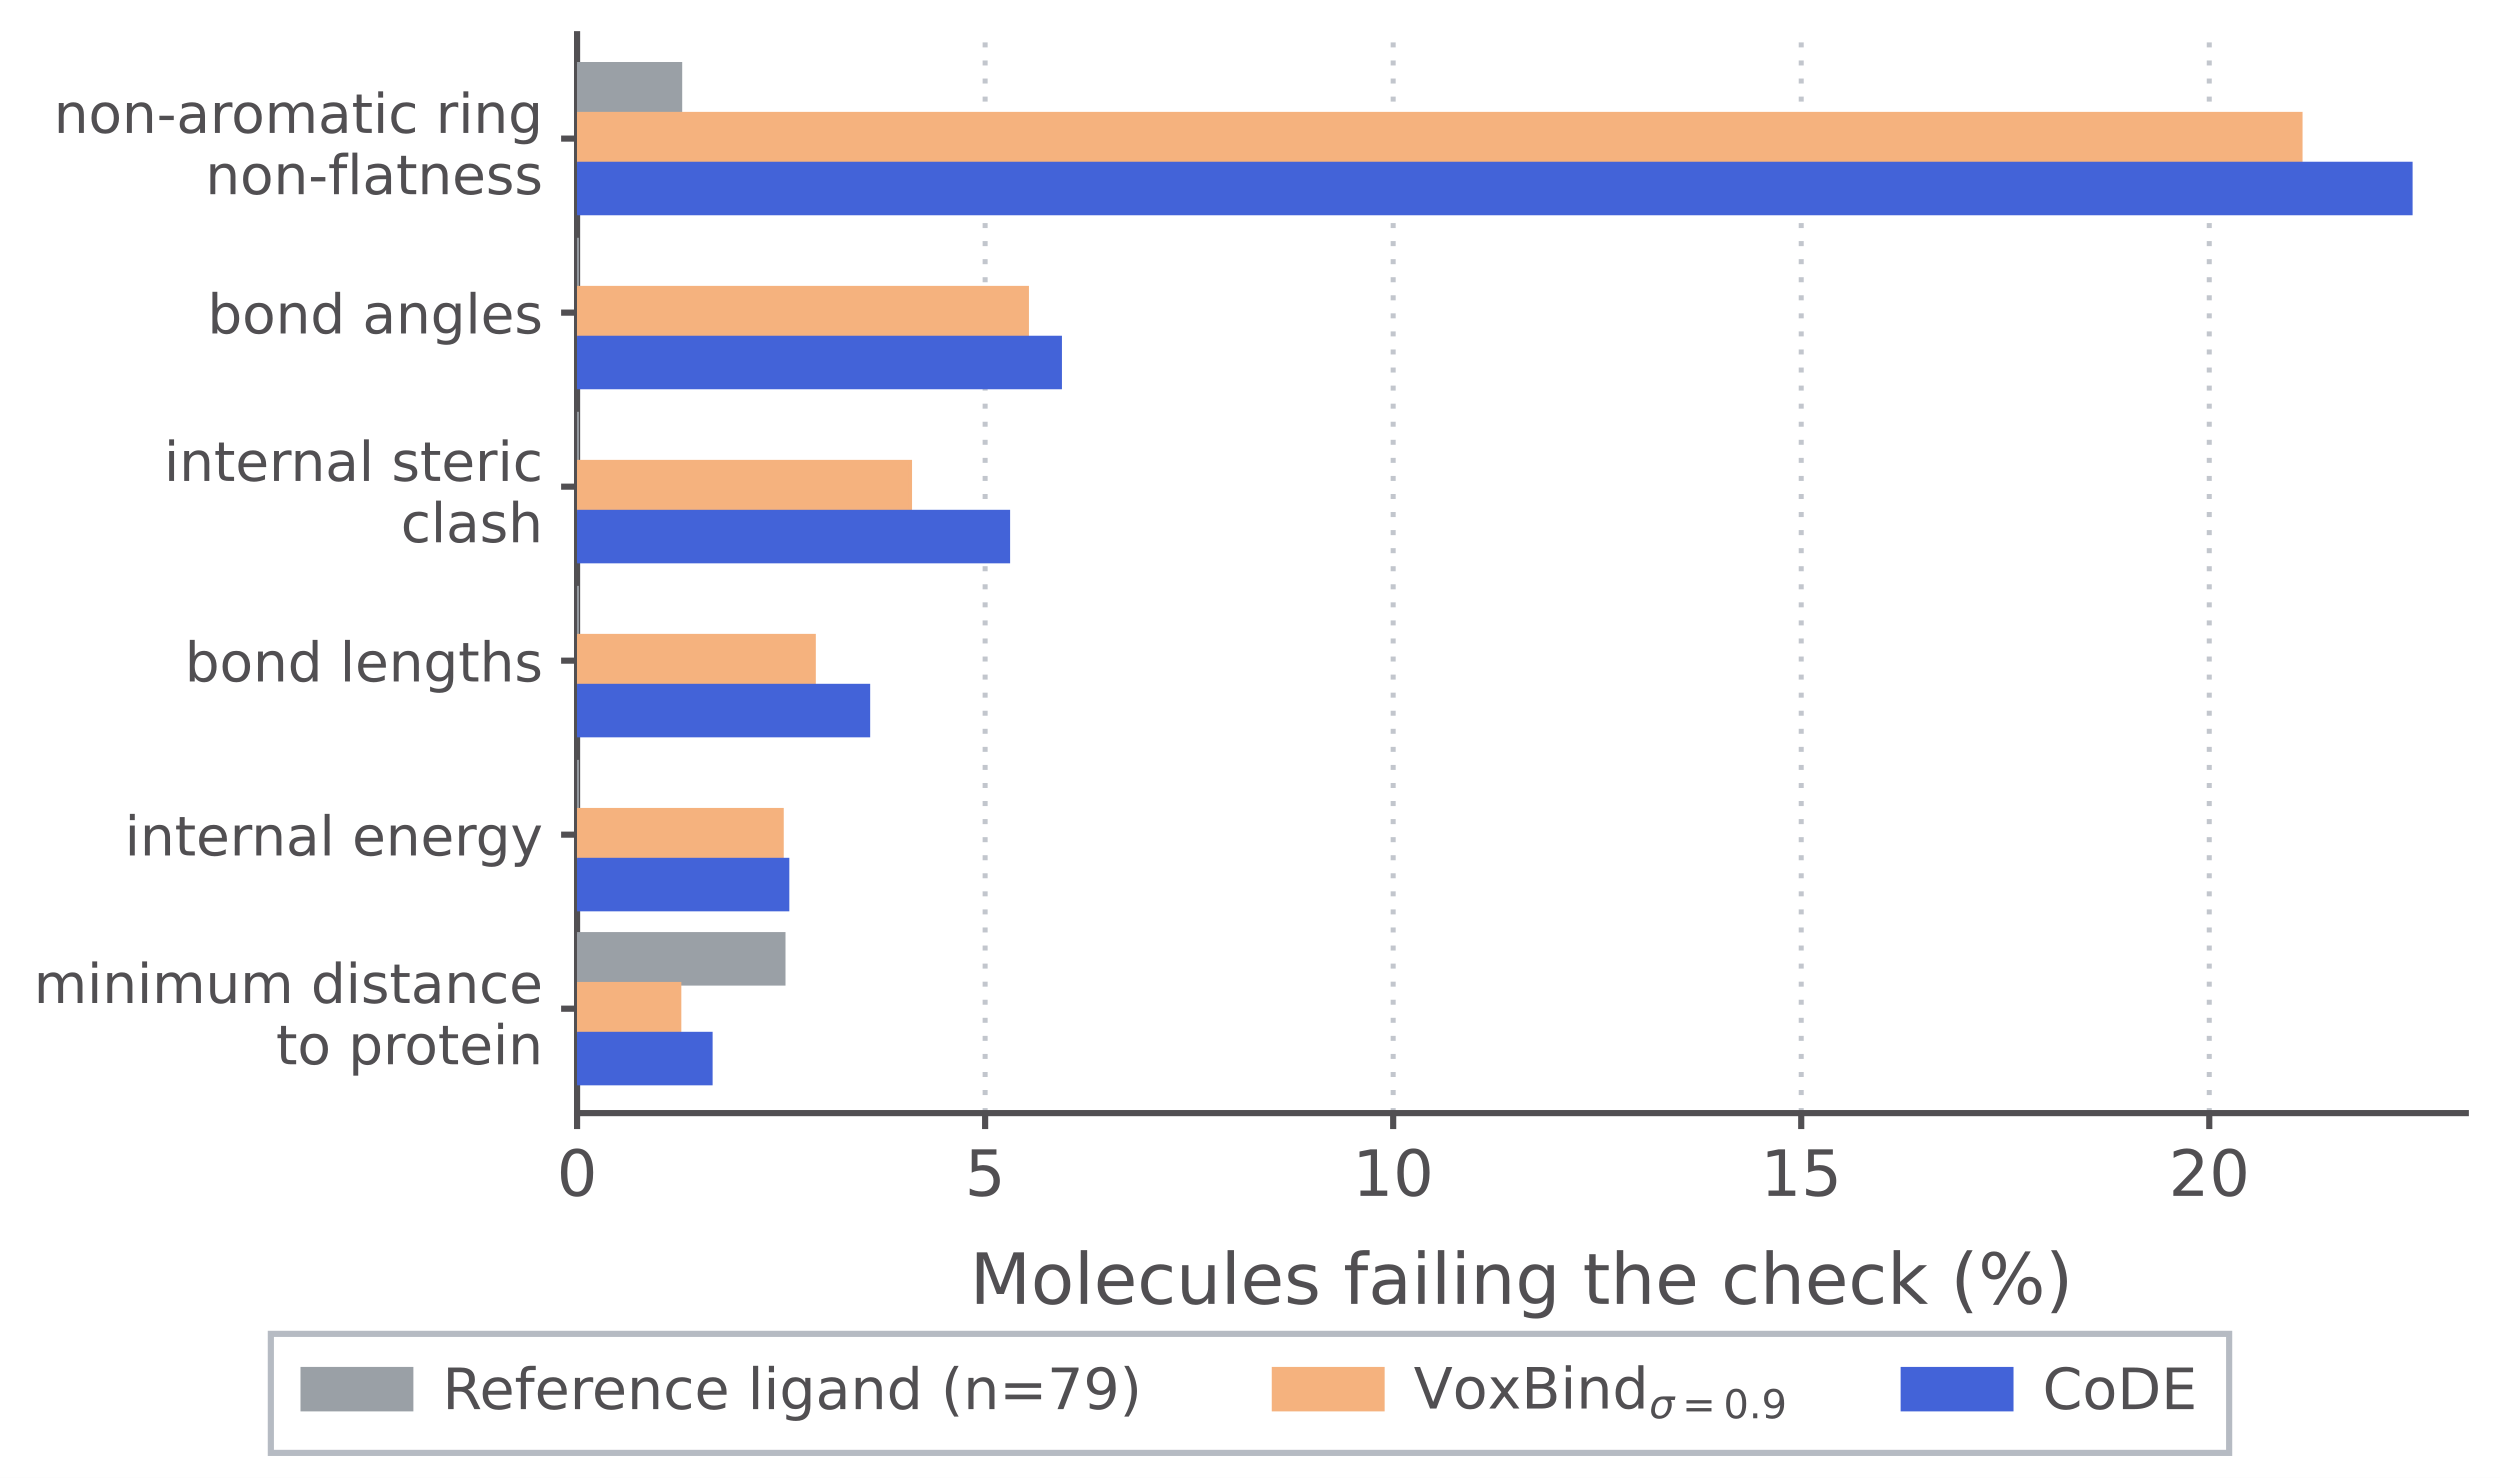
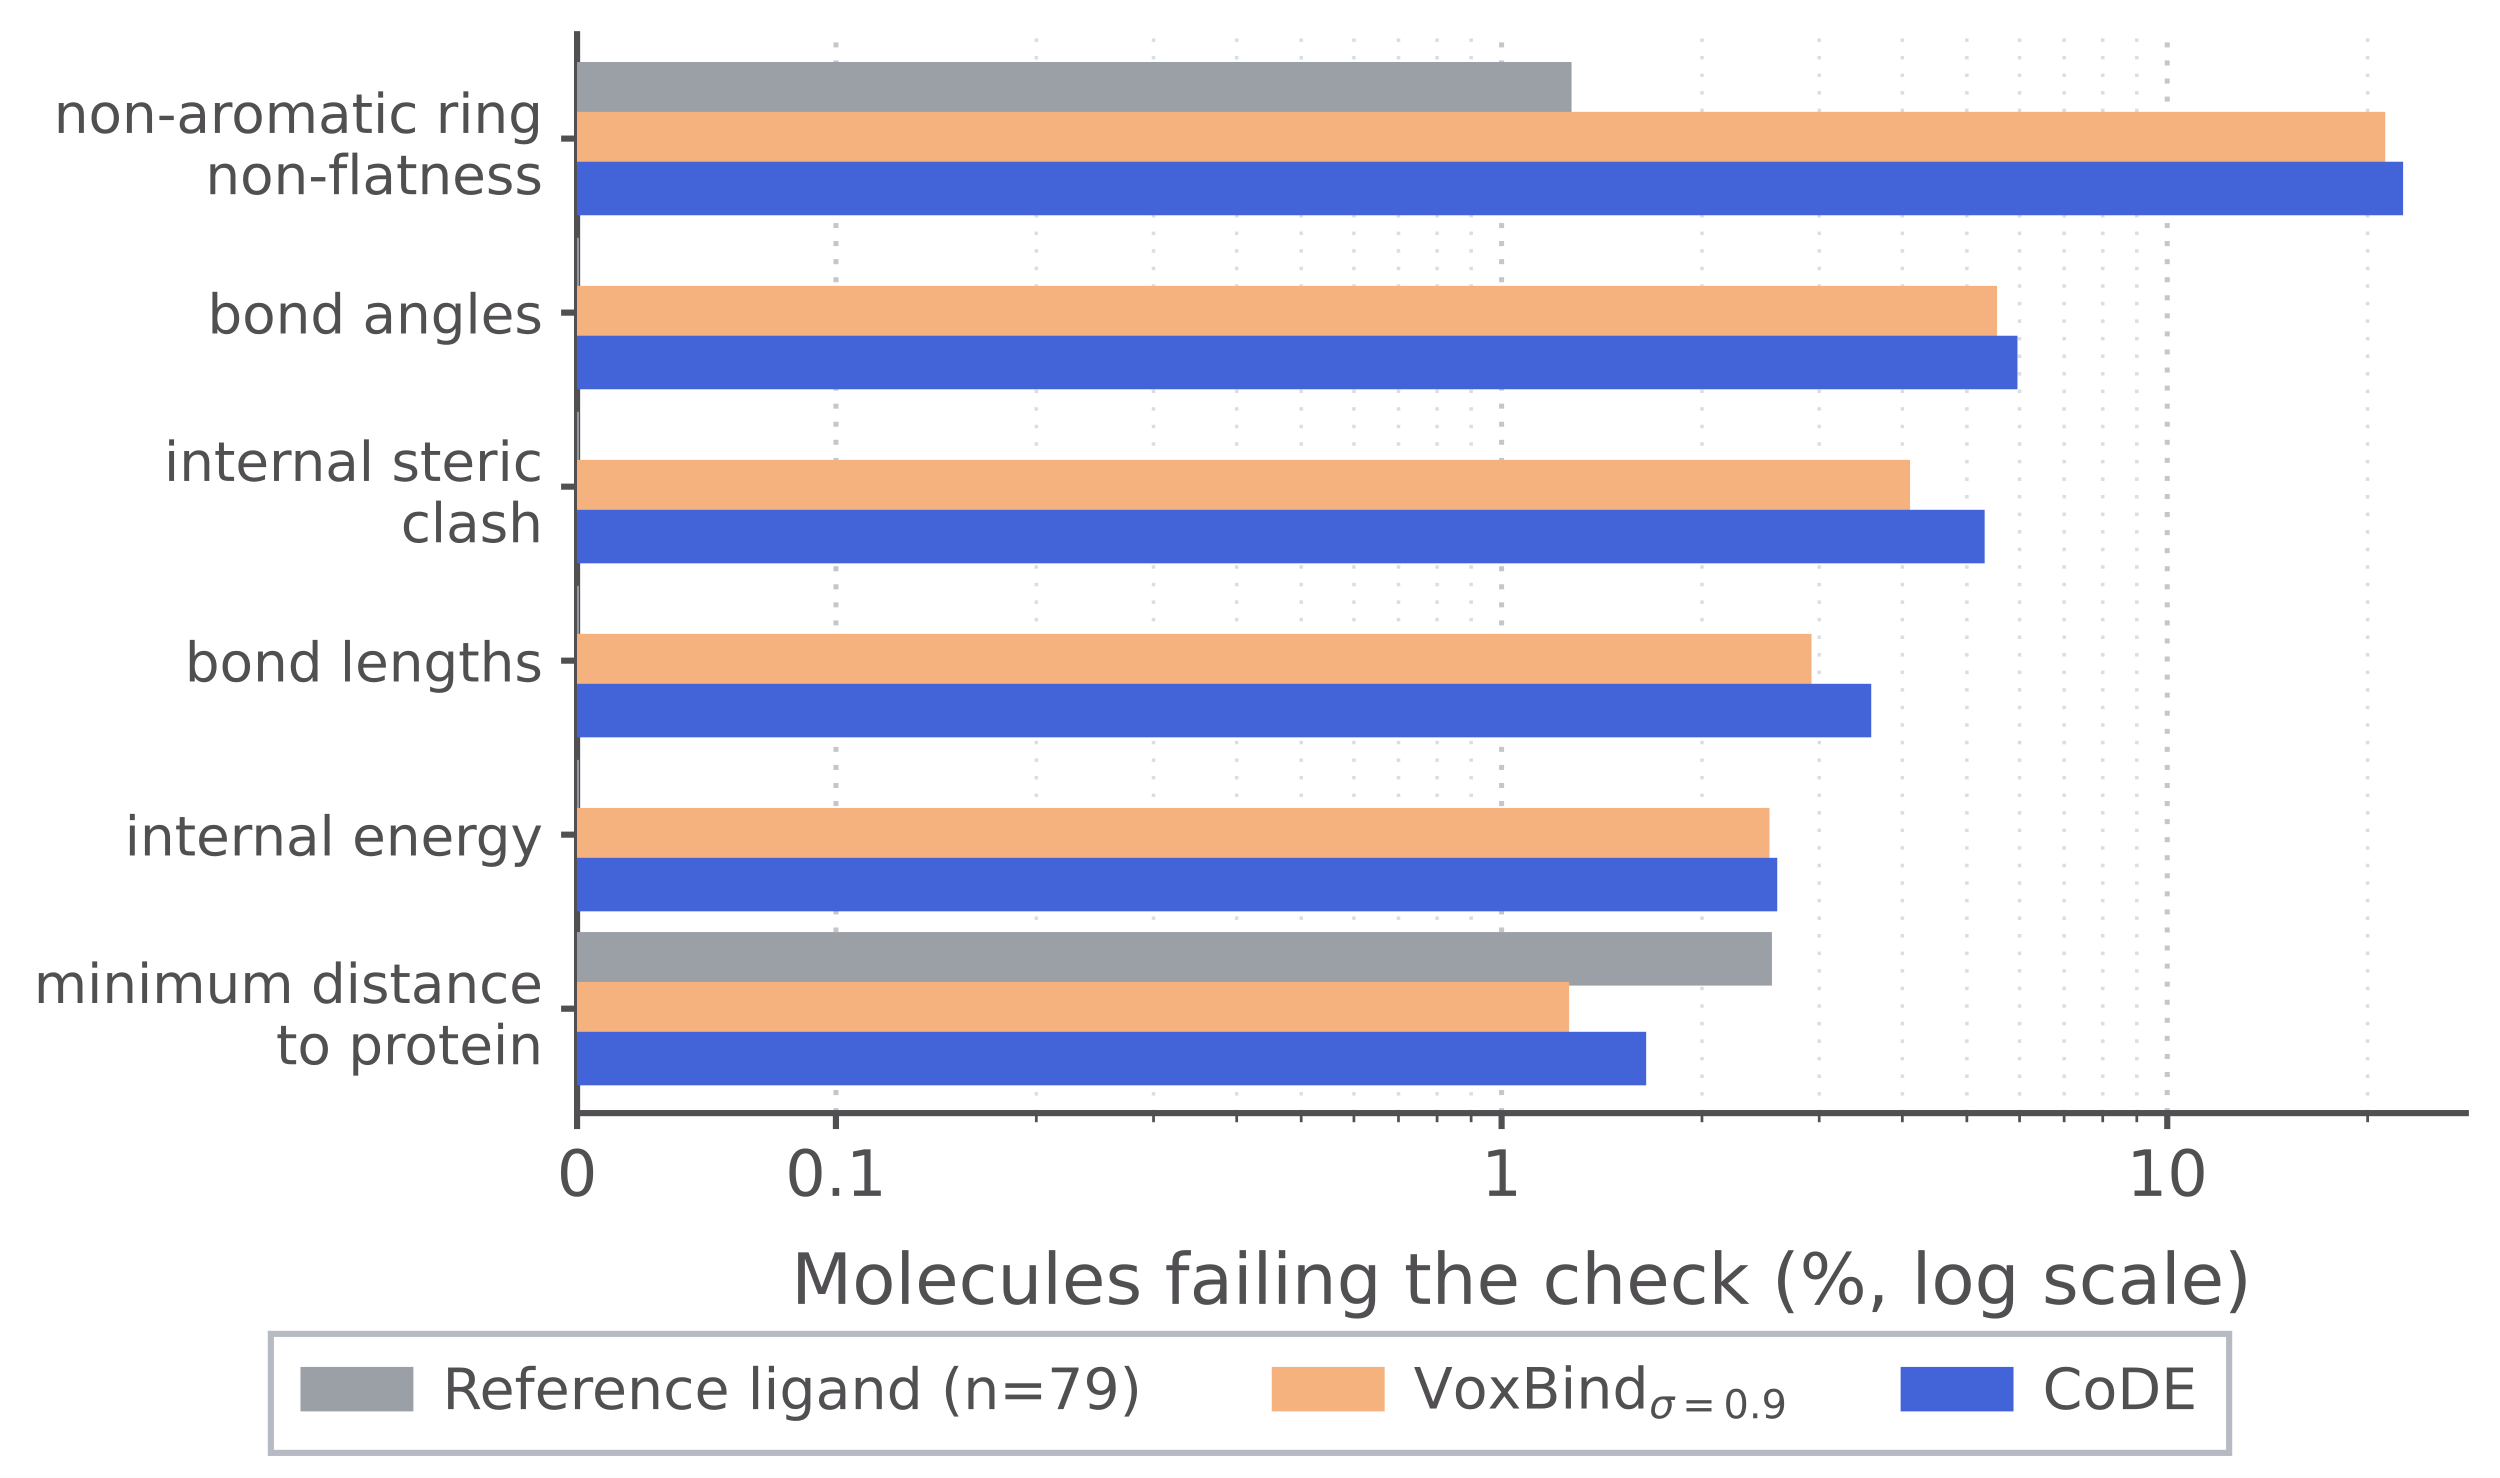
<svg xmlns="http://www.w3.org/2000/svg" xmlns:xlink="http://www.w3.org/1999/xlink" width="548.1pt" height="324pt" viewBox="0 0 548.1 324" version="1.1">
  <defs>
    <style type="text/css">*{stroke-linejoin: round; stroke-linecap: butt}</style>
  </defs>
  <g id="figure_1">
    <g id="patch_1">
      <path d="M 0 324  L 548.1 324  L 548.1 0  L 0 0  z " style="fill: #ffffff" />
    </g>
    <g id="axes_1">
      <g id="patch_2">
        <path d="M 126.518 244.038  L 540.6 244.038  L 540.6 7.5  L 126.518 7.5  z " style="fill: #ffffff" />
      </g>
      <g id="matplotlib.axis_1">
        <g id="xtick_1">
          <g id="line2d_1">
-             <path d="M 126.518 244.038  L 126.518 7.5  " clip-path="url(#p25ce70c6d5)" style="fill: none; stroke-dasharray: 1.1,2.86; stroke-dashoffset: 0; stroke: #c2c6cd; stroke-width: 1.1" />
+             <path d="M 126.518 244.038  L 126.518 7.5  " clip-path="url(#pa2c80f6beb)" style="fill: none; stroke-dasharray: 1.1,2.86; stroke-dashoffset: 0; stroke: #c2c6cd; stroke-width: 1.1" />
          </g>
          <g id="line2d_2">
            <defs>
-               <path id="md9d77c9522" d="M 0 0  L 0 3.5  " style="stroke: #514f52; stroke-width: 1.35" />
+               <path id="m903e5ad324" d="M 0 0  L 0 3.5  " style="stroke: #514f52; stroke-width: 1.35" />
            </defs>
            <g>
-               <use xlink:href="#md9d77c9522" x="126.518" y="244.038" style="fill: #514f52; stroke: #514f52; stroke-width: 1.35" />
+               <use xlink:href="#m903e5ad324" x="126.518" y="244.038" style="fill: #514f52; stroke: #514f52; stroke-width: 1.35" />
            </g>
          </g>
          <g id="text_1">
            <text style="font-size: 14px; font-family: 'DejaVu Sans'; text-anchor: middle; fill: #514f52" x="126.518" y="262.176" transform="rotate(-0 126.5182 262.1756)">0</text>
          </g>
        </g>
        <g id="xtick_2">
          <g id="line2d_3">
-             <path d="M 215.979 244.038  L 215.979 7.5  " clip-path="url(#p25ce70c6d5)" style="fill: none; stroke-dasharray: 1.1,2.86; stroke-dashoffset: 0; stroke: #c2c6cd; stroke-width: 1.1" />
+             <path d="M 183.272 244.038  L 183.272 7.5  " clip-path="url(#pa2c80f6beb)" style="fill: none; stroke-dasharray: 1.1,2.86; stroke-dashoffset: 0; stroke: #c2c6cd; stroke-width: 1.1" />
          </g>
          <g id="line2d_4">
            <g>
-               <use xlink:href="#md9d77c9522" x="215.979" y="244.038" style="fill: #514f52; stroke: #514f52; stroke-width: 1.35" />
+               <use xlink:href="#m903e5ad324" x="183.272" y="244.038" style="fill: #514f52; stroke: #514f52; stroke-width: 1.35" />
            </g>
          </g>
          <g id="text_2">
-             <text style="font-size: 14px; font-family: 'DejaVu Sans'; text-anchor: middle; fill: #514f52" x="215.979" y="262.176" transform="rotate(-0 215.9787 262.1756)">5</text>
+             <text style="font-size: 14px; font-family: 'DejaVu Sans'; text-anchor: middle; fill: #514f52" x="183.272" y="262.176" transform="rotate(-0 183.2718 262.1756)">0.1</text>
          </g>
        </g>
        <g id="xtick_3">
          <g id="line2d_5">
-             <path d="M 305.439 244.038  L 305.439 7.5  " clip-path="url(#p25ce70c6d5)" style="fill: none; stroke-dasharray: 1.1,2.86; stroke-dashoffset: 0; stroke: #c2c6cd; stroke-width: 1.1" />
+             <path d="M 329.21 244.038  L 329.21 7.5  " clip-path="url(#pa2c80f6beb)" style="fill: none; stroke-dasharray: 1.1,2.86; stroke-dashoffset: 0; stroke: #c2c6cd; stroke-width: 1.1" />
          </g>
          <g id="line2d_6">
            <g>
-               <use xlink:href="#md9d77c9522" x="305.439" y="244.038" style="fill: #514f52; stroke: #514f52; stroke-width: 1.35" />
+               <use xlink:href="#m903e5ad324" x="329.21" y="244.038" style="fill: #514f52; stroke: #514f52; stroke-width: 1.35" />
            </g>
          </g>
          <g id="text_3">
-             <text style="font-size: 14px; font-family: 'DejaVu Sans'; text-anchor: middle; fill: #514f52" x="305.439" y="262.176" transform="rotate(-0 305.4392 262.1756)">10</text>
+             <text style="font-size: 14px; font-family: 'DejaVu Sans'; text-anchor: middle; fill: #514f52" x="329.21" y="262.176" transform="rotate(-0 329.2095 262.1756)">1</text>
          </g>
        </g>
        <g id="xtick_4">
          <g id="line2d_7">
-             <path d="M 394.9 244.038  L 394.9 7.5  " clip-path="url(#p25ce70c6d5)" style="fill: none; stroke-dasharray: 1.1,2.86; stroke-dashoffset: 0; stroke: #c2c6cd; stroke-width: 1.1" />
+             <path d="M 475.147 244.038  L 475.147 7.5  " clip-path="url(#pa2c80f6beb)" style="fill: none; stroke-dasharray: 1.1,2.86; stroke-dashoffset: 0; stroke: #c2c6cd; stroke-width: 1.1" />
          </g>
          <g id="line2d_8">
            <g>
-               <use xlink:href="#md9d77c9522" x="394.9" y="244.038" style="fill: #514f52; stroke: #514f52; stroke-width: 1.35" />
+               <use xlink:href="#m903e5ad324" x="475.147" y="244.038" style="fill: #514f52; stroke: #514f52; stroke-width: 1.35" />
            </g>
          </g>
          <g id="text_4">
-             <text style="font-size: 14px; font-family: 'DejaVu Sans'; text-anchor: middle; fill: #514f52" x="394.9" y="262.176" transform="rotate(-0 394.8997 262.1756)">15</text>
+             <text style="font-size: 14px; font-family: 'DejaVu Sans'; text-anchor: middle; fill: #514f52" x="475.147" y="262.176" transform="rotate(-0 475.1473 262.1756)">10</text>
          </g>
        </g>
        <g id="xtick_5">
          <g id="line2d_9">
-             <path d="M 484.36 244.038  L 484.36 7.5  " clip-path="url(#p25ce70c6d5)" style="fill: none; stroke-dasharray: 1.1,2.86; stroke-dashoffset: 0; stroke: #c2c6cd; stroke-width: 1.1" />
+             <path d="M 227.203 244.038  L 227.203 7.5  " clip-path="url(#pa2c80f6beb)" style="fill: none; stroke-dasharray: 0.77,3.08; stroke-dashoffset: 0; stroke: #c2c6cd; stroke-opacity: 0.6; stroke-width: 0.77" />
          </g>
          <g id="line2d_10">
-             <g>
-               <use xlink:href="#md9d77c9522" x="484.36" y="244.038" style="fill: #514f52; stroke: #514f52; stroke-width: 1.35" />
-             </g>
-           </g>
-           <g id="text_5">
-             <text style="font-size: 14px; font-family: 'DejaVu Sans'; text-anchor: middle; fill: #514f52" x="484.36" y="262.176" transform="rotate(-0 484.3602 262.1756)">20</text>
-           </g>
-         </g>
-         <g id="text_6">
-           <text style="font-size: 15.5px; font-family: 'DejaVu Sans'; text-anchor: middle; fill: #514f52" x="333.559" y="285.865" transform="rotate(-0 333.5591 285.8648)">Molecules failing the check (%)</text>
+             <defs>
+               <path id="md5737c0cb5" d="M 0 0  L 0 2  " style="stroke: #514f52; stroke-width: 0.6" />
+             </defs>
+             <g>
+               <use xlink:href="#md5737c0cb5" x="227.203" y="244.038" style="fill: #514f52; stroke: #514f52; stroke-width: 0.6" />
+             </g>
+           </g>
+         </g>
+         <g id="xtick_6">
+           <g id="line2d_11">
+             <path d="M 252.902 244.038  L 252.902 7.5  " clip-path="url(#pa2c80f6beb)" style="fill: none; stroke-dasharray: 0.77,3.08; stroke-dashoffset: 0; stroke: #c2c6cd; stroke-opacity: 0.6; stroke-width: 0.77" />
+           </g>
+           <g id="line2d_12">
+             <g>
+               <use xlink:href="#md5737c0cb5" x="252.902" y="244.038" style="fill: #514f52; stroke: #514f52; stroke-width: 0.6" />
+             </g>
+           </g>
+         </g>
+         <g id="xtick_7">
+           <g id="line2d_13">
+             <path d="M 271.135 244.038  L 271.135 7.5  " clip-path="url(#pa2c80f6beb)" style="fill: none; stroke-dasharray: 0.77,3.08; stroke-dashoffset: 0; stroke: #c2c6cd; stroke-opacity: 0.6; stroke-width: 0.77" />
+           </g>
+           <g id="line2d_14">
+             <g>
+               <use xlink:href="#md5737c0cb5" x="271.135" y="244.038" style="fill: #514f52; stroke: #514f52; stroke-width: 0.6" />
+             </g>
+           </g>
+         </g>
+         <g id="xtick_8">
+           <g id="line2d_15">
+             <path d="M 285.278 244.038  L 285.278 7.5  " clip-path="url(#pa2c80f6beb)" style="fill: none; stroke-dasharray: 0.77,3.08; stroke-dashoffset: 0; stroke: #c2c6cd; stroke-opacity: 0.6; stroke-width: 0.77" />
+           </g>
+           <g id="line2d_16">
+             <g>
+               <use xlink:href="#md5737c0cb5" x="285.278" y="244.038" style="fill: #514f52; stroke: #514f52; stroke-width: 0.6" />
+             </g>
+           </g>
+         </g>
+         <g id="xtick_9">
+           <g id="line2d_17">
+             <path d="M 296.833 244.038  L 296.833 7.5  " clip-path="url(#pa2c80f6beb)" style="fill: none; stroke-dasharray: 0.77,3.08; stroke-dashoffset: 0; stroke: #c2c6cd; stroke-opacity: 0.6; stroke-width: 0.77" />
+           </g>
+           <g id="line2d_18">
+             <g>
+               <use xlink:href="#md5737c0cb5" x="296.833" y="244.038" style="fill: #514f52; stroke: #514f52; stroke-width: 0.6" />
+             </g>
+           </g>
+         </g>
+         <g id="xtick_10">
+           <g id="line2d_19">
+             <path d="M 306.603 244.038  L 306.603 7.5  " clip-path="url(#pa2c80f6beb)" style="fill: none; stroke-dasharray: 0.77,3.08; stroke-dashoffset: 0; stroke: #c2c6cd; stroke-opacity: 0.6; stroke-width: 0.77" />
+           </g>
+           <g id="line2d_20">
+             <g>
+               <use xlink:href="#md5737c0cb5" x="306.603" y="244.038" style="fill: #514f52; stroke: #514f52; stroke-width: 0.6" />
+             </g>
+           </g>
+         </g>
+         <g id="xtick_11">
+           <g id="line2d_21">
+             <path d="M 315.067 244.038  L 315.067 7.5  " clip-path="url(#pa2c80f6beb)" style="fill: none; stroke-dasharray: 0.77,3.08; stroke-dashoffset: 0; stroke: #c2c6cd; stroke-opacity: 0.6; stroke-width: 0.77" />
+           </g>
+           <g id="line2d_22">
+             <g>
+               <use xlink:href="#md5737c0cb5" x="315.067" y="244.038" style="fill: #514f52; stroke: #514f52; stroke-width: 0.6" />
+             </g>
+           </g>
+         </g>
+         <g id="xtick_12">
+           <g id="line2d_23">
+             <path d="M 322.532 244.038  L 322.532 7.5  " clip-path="url(#pa2c80f6beb)" style="fill: none; stroke-dasharray: 0.77,3.08; stroke-dashoffset: 0; stroke: #c2c6cd; stroke-opacity: 0.6; stroke-width: 0.77" />
+           </g>
+           <g id="line2d_24">
+             <g>
+               <use xlink:href="#md5737c0cb5" x="322.532" y="244.038" style="fill: #514f52; stroke: #514f52; stroke-width: 0.6" />
+             </g>
+           </g>
+         </g>
+         <g id="xtick_13">
+           <g id="line2d_25">
+             <path d="M 373.141 244.038  L 373.141 7.5  " clip-path="url(#pa2c80f6beb)" style="fill: none; stroke-dasharray: 0.77,3.08; stroke-dashoffset: 0; stroke: #c2c6cd; stroke-opacity: 0.6; stroke-width: 0.77" />
+           </g>
+           <g id="line2d_26">
+             <g>
+               <use xlink:href="#md5737c0cb5" x="373.141" y="244.038" style="fill: #514f52; stroke: #514f52; stroke-width: 0.6" />
+             </g>
+           </g>
+         </g>
+         <g id="xtick_14">
+           <g id="line2d_27">
+             <path d="M 398.84 244.038  L 398.84 7.5  " clip-path="url(#pa2c80f6beb)" style="fill: none; stroke-dasharray: 0.77,3.08; stroke-dashoffset: 0; stroke: #c2c6cd; stroke-opacity: 0.6; stroke-width: 0.77" />
+           </g>
+           <g id="line2d_28">
+             <g>
+               <use xlink:href="#md5737c0cb5" x="398.84" y="244.038" style="fill: #514f52; stroke: #514f52; stroke-width: 0.6" />
+             </g>
+           </g>
+         </g>
+         <g id="xtick_15">
+           <g id="line2d_29">
+             <path d="M 417.073 244.038  L 417.073 7.5  " clip-path="url(#pa2c80f6beb)" style="fill: none; stroke-dasharray: 0.77,3.08; stroke-dashoffset: 0; stroke: #c2c6cd; stroke-opacity: 0.6; stroke-width: 0.77" />
+           </g>
+           <g id="line2d_30">
+             <g>
+               <use xlink:href="#md5737c0cb5" x="417.073" y="244.038" style="fill: #514f52; stroke: #514f52; stroke-width: 0.6" />
+             </g>
+           </g>
+         </g>
+         <g id="xtick_16">
+           <g id="line2d_31">
+             <path d="M 431.216 244.038  L 431.216 7.5  " clip-path="url(#pa2c80f6beb)" style="fill: none; stroke-dasharray: 0.77,3.08; stroke-dashoffset: 0; stroke: #c2c6cd; stroke-opacity: 0.6; stroke-width: 0.77" />
+           </g>
+           <g id="line2d_32">
+             <g>
+               <use xlink:href="#md5737c0cb5" x="431.216" y="244.038" style="fill: #514f52; stroke: #514f52; stroke-width: 0.6" />
+             </g>
+           </g>
+         </g>
+         <g id="xtick_17">
+           <g id="line2d_33">
+             <path d="M 442.771 244.038  L 442.771 7.5  " clip-path="url(#pa2c80f6beb)" style="fill: none; stroke-dasharray: 0.77,3.08; stroke-dashoffset: 0; stroke: #c2c6cd; stroke-opacity: 0.6; stroke-width: 0.77" />
+           </g>
+           <g id="line2d_34">
+             <g>
+               <use xlink:href="#md5737c0cb5" x="442.771" y="244.038" style="fill: #514f52; stroke: #514f52; stroke-width: 0.6" />
+             </g>
+           </g>
+         </g>
+         <g id="xtick_18">
+           <g id="line2d_35">
+             <path d="M 452.541 244.038  L 452.541 7.5  " clip-path="url(#pa2c80f6beb)" style="fill: none; stroke-dasharray: 0.77,3.08; stroke-dashoffset: 0; stroke: #c2c6cd; stroke-opacity: 0.6; stroke-width: 0.77" />
+           </g>
+           <g id="line2d_36">
+             <g>
+               <use xlink:href="#md5737c0cb5" x="452.541" y="244.038" style="fill: #514f52; stroke: #514f52; stroke-width: 0.6" />
+             </g>
+           </g>
+         </g>
+         <g id="xtick_19">
+           <g id="line2d_37">
+             <path d="M 461.004 244.038  L 461.004 7.5  " clip-path="url(#pa2c80f6beb)" style="fill: none; stroke-dasharray: 0.77,3.08; stroke-dashoffset: 0; stroke: #c2c6cd; stroke-opacity: 0.6; stroke-width: 0.77" />
+           </g>
+           <g id="line2d_38">
+             <g>
+               <use xlink:href="#md5737c0cb5" x="461.004" y="244.038" style="fill: #514f52; stroke: #514f52; stroke-width: 0.6" />
+             </g>
+           </g>
+         </g>
+         <g id="xtick_20">
+           <g id="line2d_39">
+             <path d="M 468.47 244.038  L 468.47 7.5  " clip-path="url(#pa2c80f6beb)" style="fill: none; stroke-dasharray: 0.77,3.08; stroke-dashoffset: 0; stroke: #c2c6cd; stroke-opacity: 0.6; stroke-width: 0.77" />
+           </g>
+           <g id="line2d_40">
+             <g>
+               <use xlink:href="#md5737c0cb5" x="468.47" y="244.038" style="fill: #514f52; stroke: #514f52; stroke-width: 0.6" />
+             </g>
+           </g>
+         </g>
+         <g id="xtick_21">
+           <g id="line2d_41">
+             <path d="M 519.079 244.038  L 519.079 7.5  " clip-path="url(#pa2c80f6beb)" style="fill: none; stroke-dasharray: 0.77,3.08; stroke-dashoffset: 0; stroke: #c2c6cd; stroke-opacity: 0.6; stroke-width: 0.77" />
+           </g>
+           <g id="line2d_42">
+             <g>
+               <use xlink:href="#md5737c0cb5" x="519.079" y="244.038" style="fill: #514f52; stroke: #514f52; stroke-width: 0.6" />
+             </g>
+           </g>
+         </g>
+         <g id="text_5">
+           <text style="font-size: 15.5px; font-family: 'DejaVu Sans'; text-anchor: middle; fill: #514f52" x="333.559" y="285.865" transform="rotate(-0 333.5591 285.8648)">Molecules failing the check (%, log scale)</text>
        </g>
      </g>
      <g id="matplotlib.axis_2">
        <g id="ytick_1">
-           <g id="line2d_11">
+           <g id="line2d_43">
            <defs>
-               <path id="mc92d6004f5" d="M 0 0  L -3.5 0  " style="stroke: #514f52; stroke-width: 1.35" />
+               <path id="m9b1c41cf01" d="M 0 0  L -3.5 0  " style="stroke: #514f52; stroke-width: 1.35" />
            </defs>
            <g>
-               <use xlink:href="#mc92d6004f5" x="126.518" y="30.391" style="fill: #514f52; stroke: #514f52; stroke-width: 1.35" />
-             </g>
-           </g>
-           <g id="text_7">
+               <use xlink:href="#m9b1c41cf01" x="126.518" y="30.391" style="fill: #514f52; stroke: #514f52; stroke-width: 1.35" />
+             </g>
+           </g>
+           <g id="text_6">
            <text style="font-size: 12px; font-family: 'DejaVu Sans'; fill: #514f52" transform="translate(11.79443 29.14294)">non-aromatic ring</text>
            <text style="font-size: 12px; font-family: 'DejaVu Sans'; fill: #514f52" transform="translate(45.02881 42.58032)">non-flatness</text>
          </g>
        </g>
        <g id="ytick_2">
-           <g id="line2d_12">
-             <g>
-               <use xlink:href="#mc92d6004f5" x="126.518" y="68.542" style="fill: #514f52; stroke: #514f52; stroke-width: 1.35" />
+           <g id="line2d_44">
+             <g>
+               <use xlink:href="#m9b1c41cf01" x="126.518" y="68.542" style="fill: #514f52; stroke: #514f52; stroke-width: 1.35" />
+             </g>
+           </g>
+           <g id="text_7">
+             <text style="font-size: 12px; font-family: 'DejaVu Sans'; text-anchor: end; fill: #514f52" x="119.018" y="73.101" transform="rotate(-0 119.0182 73.10108)">bond angles</text>
+           </g>
+         </g>
+         <g id="ytick_3">
+           <g id="line2d_45">
+             <g>
+               <use xlink:href="#m9b1c41cf01" x="126.518" y="106.693" style="fill: #514f52; stroke: #514f52; stroke-width: 1.35" />
            </g>
          </g>
          <g id="text_8">
-             <text style="font-size: 12px; font-family: 'DejaVu Sans'; text-anchor: end; fill: #514f52" x="119.018" y="73.101" transform="rotate(-0 119.0182 73.10108)">bond angles</text>
-           </g>
-         </g>
-         <g id="ytick_3">
-           <g id="line2d_13">
-             <g>
-               <use xlink:href="#mc92d6004f5" x="126.518" y="106.693" style="fill: #514f52; stroke: #514f52; stroke-width: 1.35" />
-             </g>
-           </g>
-           <g id="text_9">
            <text style="font-size: 12px; font-family: 'DejaVu Sans'; fill: #514f52" transform="translate(35.95756 105.4455)">internal steric</text>
            <text style="font-size: 12px; font-family: 'DejaVu Sans'; fill: #514f52" transform="translate(87.87631 118.8828)">clash</text>
          </g>
        </g>
        <g id="ytick_4">
-           <g id="line2d_14">
-             <g>
-               <use xlink:href="#mc92d6004f5" x="126.518" y="144.845" style="fill: #514f52; stroke: #514f52; stroke-width: 1.35" />
+           <g id="line2d_46">
+             <g>
+               <use xlink:href="#m9b1c41cf01" x="126.518" y="144.845" style="fill: #514f52; stroke: #514f52; stroke-width: 1.35" />
+             </g>
+           </g>
+           <g id="text_9">
+             <text style="font-size: 12px; font-family: 'DejaVu Sans'; text-anchor: end; fill: #514f52" x="119.018" y="149.404" transform="rotate(-0 119.0182 149.4036)">bond lengths</text>
+           </g>
+         </g>
+         <g id="ytick_5">
+           <g id="line2d_47">
+             <g>
+               <use xlink:href="#m9b1c41cf01" x="126.518" y="182.996" style="fill: #514f52; stroke: #514f52; stroke-width: 1.35" />
            </g>
          </g>
          <g id="text_10">
-             <text style="font-size: 12px; font-family: 'DejaVu Sans'; text-anchor: end; fill: #514f52" x="119.018" y="149.404" transform="rotate(-0 119.0182 149.4036)">bond lengths</text>
-           </g>
-         </g>
-         <g id="ytick_5">
-           <g id="line2d_15">
-             <g>
-               <use xlink:href="#mc92d6004f5" x="126.518" y="182.996" style="fill: #514f52; stroke: #514f52; stroke-width: 1.35" />
+             <text style="font-size: 12px; font-family: 'DejaVu Sans'; text-anchor: end; fill: #514f52" x="119.018" y="187.555" transform="rotate(-0 119.0182 187.5549)">internal energy</text>
+           </g>
+         </g>
+         <g id="ytick_6">
+           <g id="line2d_48">
+             <g>
+               <use xlink:href="#m9b1c41cf01" x="126.518" y="221.147" style="fill: #514f52; stroke: #514f52; stroke-width: 1.35" />
            </g>
          </g>
          <g id="text_11">
-             <text style="font-size: 12px; font-family: 'DejaVu Sans'; text-anchor: end; fill: #514f52" x="119.018" y="187.555" transform="rotate(-0 119.0182 187.5549)">internal energy</text>
-           </g>
-         </g>
-         <g id="ytick_6">
-           <g id="line2d_16">
-             <g>
-               <use xlink:href="#mc92d6004f5" x="126.518" y="221.147" style="fill: #514f52; stroke: #514f52; stroke-width: 1.35" />
-             </g>
-           </g>
-           <g id="text_12">
            <text style="font-size: 12px; font-family: 'DejaVu Sans'; fill: #514f52" transform="translate(7.412557 219.8992)">minimum distance</text>
            <text style="font-size: 12px; font-family: 'DejaVu Sans'; fill: #514f52" transform="translate(60.50693 233.3366)">to protein</text>
          </g>
        </g>
      </g>
      <g id="patch_3">
        <path d="M 126.518 244.038  L 126.518 7.5  " style="fill: none; stroke: #514f52; stroke-width: 1.35; stroke-linejoin: miter; stroke-linecap: square" />
      </g>
      <g id="patch_4">
        <path d="M 126.518 244.038  L 540.6 244.038  " style="fill: none; stroke: #514f52; stroke-width: 1.35; stroke-linejoin: miter; stroke-linecap: square" />
      </g>
      <g id="patch_5">
-         <path d="M 126.518 24.922  L 149.166 24.922  L 149.166 13.986  L 126.518 13.986  z " clip-path="url(#p25ce70c6d5)" style="fill: #9aa0a6; stroke: #9aa0a6; stroke-width: 0.8; stroke-linejoin: miter" />
+         <path d="M 126.518 24.922  L 344.15 24.922  L 344.15 13.986  L 126.518 13.986  z " clip-path="url(#pa2c80f6beb)" style="fill: #9aa0a6; stroke: #9aa0a6; stroke-width: 0.8; stroke-linejoin: miter" />
      </g>
      <g id="patch_6">
-         <path d="M 126.518 63.074  L 126.518 63.074  L 126.518 52.137  L 126.518 52.137  z " clip-path="url(#p25ce70c6d5)" style="fill: #9aa0a6; stroke: #9aa0a6; stroke-width: 0.8; stroke-linejoin: miter" />
+         <path d="M 126.518 63.074  L 126.518 63.074  L 126.518 52.137  L 126.518 52.137  z " clip-path="url(#pa2c80f6beb)" style="fill: #9aa0a6; stroke: #9aa0a6; stroke-width: 0.8; stroke-linejoin: miter" />
      </g>
      <g id="patch_7">
-         <path d="M 126.518 101.225  L 126.518 101.225  L 126.518 90.288  L 126.518 90.288  z " clip-path="url(#p25ce70c6d5)" style="fill: #9aa0a6; stroke: #9aa0a6; stroke-width: 0.8; stroke-linejoin: miter" />
+         <path d="M 126.518 101.225  L 126.518 101.225  L 126.518 90.288  L 126.518 90.288  z " clip-path="url(#pa2c80f6beb)" style="fill: #9aa0a6; stroke: #9aa0a6; stroke-width: 0.8; stroke-linejoin: miter" />
      </g>
      <g id="patch_8">
-         <path d="M 126.518 139.376  L 126.518 139.376  L 126.518 128.439  L 126.518 128.439  z " clip-path="url(#p25ce70c6d5)" style="fill: #9aa0a6; stroke: #9aa0a6; stroke-width: 0.8; stroke-linejoin: miter" />
+         <path d="M 126.518 139.376  L 126.518 139.376  L 126.518 128.439  L 126.518 128.439  z " clip-path="url(#pa2c80f6beb)" style="fill: #9aa0a6; stroke: #9aa0a6; stroke-width: 0.8; stroke-linejoin: miter" />
      </g>
      <g id="patch_9">
-         <path d="M 126.518 177.527  L 126.518 177.527  L 126.518 166.591  L 126.518 166.591  z " clip-path="url(#p25ce70c6d5)" style="fill: #9aa0a6; stroke: #9aa0a6; stroke-width: 0.8; stroke-linejoin: miter" />
+         <path d="M 126.518 177.527  L 126.518 177.527  L 126.518 166.591  L 126.518 166.591  z " clip-path="url(#pa2c80f6beb)" style="fill: #9aa0a6; stroke: #9aa0a6; stroke-width: 0.8; stroke-linejoin: miter" />
      </g>
      <g id="patch_10">
-         <path d="M 126.518 215.679  L 171.815 215.679  L 171.815 204.742  L 126.518 204.742  z " clip-path="url(#p25ce70c6d5)" style="fill: #9aa0a6; stroke: #9aa0a6; stroke-width: 0.8; stroke-linejoin: miter" />
+         <path d="M 126.518 215.679  L 388.081 215.679  L 388.081 204.742  L 126.518 204.742  z " clip-path="url(#pa2c80f6beb)" style="fill: #9aa0a6; stroke: #9aa0a6; stroke-width: 0.8; stroke-linejoin: miter" />
      </g>
      <g id="patch_11">
-         <path d="M 126.518 35.859  L 504.412 35.859  L 504.412 24.922  L 126.518 24.922  z " clip-path="url(#p25ce70c6d5)" style="fill: #f5b27e; stroke: #f5b27e; stroke-width: 0.8; stroke-linejoin: miter" />
+         <path d="M 126.518 35.859  L 522.534 35.859  L 522.534 24.922  L 126.518 24.922  z " clip-path="url(#pa2c80f6beb)" style="fill: #f5b27e; stroke: #f5b27e; stroke-width: 0.8; stroke-linejoin: miter" />
      </g>
      <g id="patch_12">
-         <path d="M 126.518 74.01  L 225.188 74.01  L 225.188 63.074  L 126.518 63.074  z " clip-path="url(#p25ce70c6d5)" style="fill: #f5b27e; stroke: #f5b27e; stroke-width: 0.8; stroke-linejoin: miter" />
+         <path d="M 126.518 74.01  L 437.426 74.01  L 437.426 63.074  L 126.518 63.074  z " clip-path="url(#pa2c80f6beb)" style="fill: #f5b27e; stroke: #f5b27e; stroke-width: 0.8; stroke-linejoin: miter" />
      </g>
      <g id="patch_13">
-         <path d="M 126.518 112.162  L 199.556 112.162  L 199.556 101.225  L 126.518 101.225  z " clip-path="url(#p25ce70c6d5)" style="fill: #f5b27e; stroke: #f5b27e; stroke-width: 0.8; stroke-linejoin: miter" />
+         <path d="M 126.518 112.162  L 418.361 112.162  L 418.361 101.225  L 126.518 101.225  z " clip-path="url(#pa2c80f6beb)" style="fill: #f5b27e; stroke: #f5b27e; stroke-width: 0.8; stroke-linejoin: miter" />
      </g>
      <g id="patch_14">
-         <path d="M 126.518 150.313  L 178.462 150.313  L 178.462 139.376  L 126.518 139.376  z " clip-path="url(#p25ce70c6d5)" style="fill: #f5b27e; stroke: #f5b27e; stroke-width: 0.8; stroke-linejoin: miter" />
+         <path d="M 126.518 150.313  L 396.76 150.313  L 396.76 139.376  L 126.518 139.376  z " clip-path="url(#pa2c80f6beb)" style="fill: #f5b27e; stroke: #f5b27e; stroke-width: 0.8; stroke-linejoin: miter" />
      </g>
      <g id="patch_15">
-         <path d="M 126.518 188.464  L 171.43 188.464  L 171.43 177.527  L 126.518 177.527  z " clip-path="url(#p25ce70c6d5)" style="fill: #f5b27e; stroke: #f5b27e; stroke-width: 0.8; stroke-linejoin: miter" />
+         <path d="M 126.518 188.464  L 387.541 188.464  L 387.541 177.527  L 126.518 177.527  z " clip-path="url(#pa2c80f6beb)" style="fill: #f5b27e; stroke: #f5b27e; stroke-width: 0.8; stroke-linejoin: miter" />
      </g>
      <g id="patch_16">
-         <path d="M 126.518 226.615  L 148.974 226.615  L 148.974 215.679  L 126.518 215.679  z " clip-path="url(#p25ce70c6d5)" style="fill: #f5b27e; stroke: #f5b27e; stroke-width: 0.8; stroke-linejoin: miter" />
+         <path d="M 126.518 226.615  L 343.609 226.615  L 343.609 215.679  L 126.518 215.679  z " clip-path="url(#pa2c80f6beb)" style="fill: #f5b27e; stroke: #f5b27e; stroke-width: 0.8; stroke-linejoin: miter" />
      </g>
      <g id="patch_17">
-         <path d="M 126.518 46.796  L 528.539 46.796  L 528.539 35.859  L 126.518 35.859  z " clip-path="url(#p25ce70c6d5)" style="fill: #4363d8; stroke: #4363d8; stroke-width: 0.8; stroke-linejoin: miter" />
+         <path d="M 126.518 46.796  L 526.457 46.796  L 526.457 35.859  L 126.518 35.859  z " clip-path="url(#pa2c80f6beb)" style="fill: #4363d8; stroke: #4363d8; stroke-width: 0.8; stroke-linejoin: miter" />
      </g>
      <g id="patch_18">
-         <path d="M 126.518 84.947  L 232.421 84.947  L 232.421 74.01  L 126.518 74.01  z " clip-path="url(#p25ce70c6d5)" style="fill: #4363d8; stroke: #4363d8; stroke-width: 0.8; stroke-linejoin: miter" />
+         <path d="M 126.518 84.947  L 441.909 84.947  L 441.909 74.01  L 126.518 74.01  z " clip-path="url(#pa2c80f6beb)" style="fill: #4363d8; stroke: #4363d8; stroke-width: 0.8; stroke-linejoin: miter" />
      </g>
      <g id="patch_19">
-         <path d="M 126.518 123.098  L 221.058 123.098  L 221.058 112.162  L 126.518 112.162  z " clip-path="url(#p25ce70c6d5)" style="fill: #4363d8; stroke: #4363d8; stroke-width: 0.8; stroke-linejoin: miter" />
+         <path d="M 126.518 123.098  L 434.716 123.098  L 434.716 112.162  L 126.518 112.162  z " clip-path="url(#pa2c80f6beb)" style="fill: #4363d8; stroke: #4363d8; stroke-width: 0.8; stroke-linejoin: miter" />
      </g>
      <g id="patch_20">
-         <path d="M 126.518 161.25  L 190.378 161.25  L 190.378 150.313  L 126.518 150.313  z " clip-path="url(#p25ce70c6d5)" style="fill: #4363d8; stroke: #4363d8; stroke-width: 0.8; stroke-linejoin: miter" />
+         <path d="M 126.518 161.25  L 409.85 161.25  L 409.85 150.313  L 126.518 150.313  z " clip-path="url(#pa2c80f6beb)" style="fill: #4363d8; stroke: #4363d8; stroke-width: 0.8; stroke-linejoin: miter" />
      </g>
      <g id="patch_21">
-         <path d="M 126.518 199.401  L 172.652 199.401  L 172.652 188.464  L 126.518 188.464  z " clip-path="url(#p25ce70c6d5)" style="fill: #4363d8; stroke: #4363d8; stroke-width: 0.8; stroke-linejoin: miter" />
+         <path d="M 126.518 199.401  L 389.242 199.401  L 389.242 188.464  L 126.518 188.464  z " clip-path="url(#pa2c80f6beb)" style="fill: #4363d8; stroke: #4363d8; stroke-width: 0.8; stroke-linejoin: miter" />
      </g>
      <g id="patch_22">
-         <path d="M 126.518 237.552  L 155.835 237.552  L 155.835 226.615  L 126.518 226.615  z " clip-path="url(#p25ce70c6d5)" style="fill: #4363d8; stroke: #4363d8; stroke-width: 0.8; stroke-linejoin: miter" />
+         <path d="M 126.518 237.552  L 360.506 237.552  L 360.506 226.615  L 126.518 226.615  z " clip-path="url(#pa2c80f6beb)" style="fill: #4363d8; stroke: #4363d8; stroke-width: 0.8; stroke-linejoin: miter" />
      </g>
    </g>
    <g id="legend_1">
      <g id="patch_23">
        <path d="M 59.38 318.533  L 488.72 318.533  L 488.72 292.435  L 59.38 292.435  z " style="fill: #ffffff; stroke: #b6bbc3; stroke-width: 1.35; stroke-linejoin: miter" />
      </g>
      <g id="patch_24">
        <path d="M 66.38 308.933  L 90.13 308.933  L 90.13 300.183  L 66.38 300.183  z " style="fill: #9aa0a6; stroke: #9aa0a6; stroke-linejoin: miter" />
      </g>
-       <g id="text_13">
+       <g id="text_12">
        <text style="font-size: 12.5px; font-family: 'DejaVu Sans'; text-anchor: start; fill: #514f52" x="97.005" y="308.933" transform="rotate(-0 97.00508 308.9334)">Reference ligand  (n=79)</text>
      </g>
      <g id="patch_25">
        <path d="M 279.32 308.933  L 303.07 308.933  L 303.07 300.183  L 279.32 300.183  z " style="fill: #f5b27e; stroke: #f5b27e; stroke-linejoin: miter" />
      </g>
-       <g id="text_14">
+       <g id="text_13">
        <g style="fill: #514f52" transform="translate(309.9445 308.9334)">
          <text>
            <tspan x="0" y="-0.125" style="font-size: 12.5px; font-family: 'DejaVu Sans'; fill: #514f52">V</tspan>
            <tspan x="8.551" y="-0.125" style="font-size: 12.5px; font-family: 'DejaVu Sans'; fill: #514f52">o</tspan>
            <tspan x="16.199" y="-0.125" style="font-size: 12.5px; font-family: 'DejaVu Sans'; fill: #514f52">x</tspan>
            <tspan x="23.596" y="-0.125" style="font-size: 12.5px; font-family: 'DejaVu Sans'; fill: #514f52">B</tspan>
            <tspan x="32.172" y="-0.125" style="font-size: 12.5px; font-family: 'DejaVu Sans'; fill: #514f52">i</tspan>
            <tspan x="35.645" y="-0.125" style="font-size: 12.5px; font-family: 'DejaVu Sans'; fill: #514f52">n</tspan>
            <tspan x="43.567" y="-0.125" style="font-size: 12.5px; font-family: 'DejaVu Sans'; fill: #514f52">d</tspan>
            <tspan x="51.626" y="2.008" style="font-style: oblique; font-size: 8.75px; font-family: 'DejaVu Sans'; fill: #514f52">σ</tspan>
            <tspan x="58.876" y="2.008" style="font-size: 8.75px; font-family: 'DejaVu Sans'; fill: #514f52">=</tspan>
            <tspan x="67.912" y="2.008" style="font-size: 8.75px; font-family: 'DejaVu Sans'; fill: #514f52">0</tspan>
            <tspan x="73.48" y="2.008" style="font-size: 8.75px; font-family: 'DejaVu Sans'; fill: #514f52">.</tspan>
            <tspan x="76.261" y="2.008" style="font-size: 8.75px; font-family: 'DejaVu Sans'; fill: #514f52">9</tspan>
          </text>
        </g>
      </g>
      <g id="patch_26">
        <path d="M 417.195 308.933  L 440.945 308.933  L 440.945 300.183  L 417.195 300.183  z " style="fill: #4363d8; stroke: #4363d8; stroke-linejoin: miter" />
      </g>
-       <g id="text_15">
+       <g id="text_14">
        <text style="font-size: 12.5px; font-family: 'DejaVu Sans'; text-anchor: start; fill: #514f52" x="447.82" y="308.933" transform="rotate(-0 447.8195 308.9334)">CoDE</text>
      </g>
    </g>
  </g>
  <defs>
-     <clipPath id="p25ce70c6d5">
+     <clipPath id="pa2c80f6beb">
      <rect x="126.518" y="7.5" width="414.082" height="236.538" />
    </clipPath>
  </defs>
</svg>
